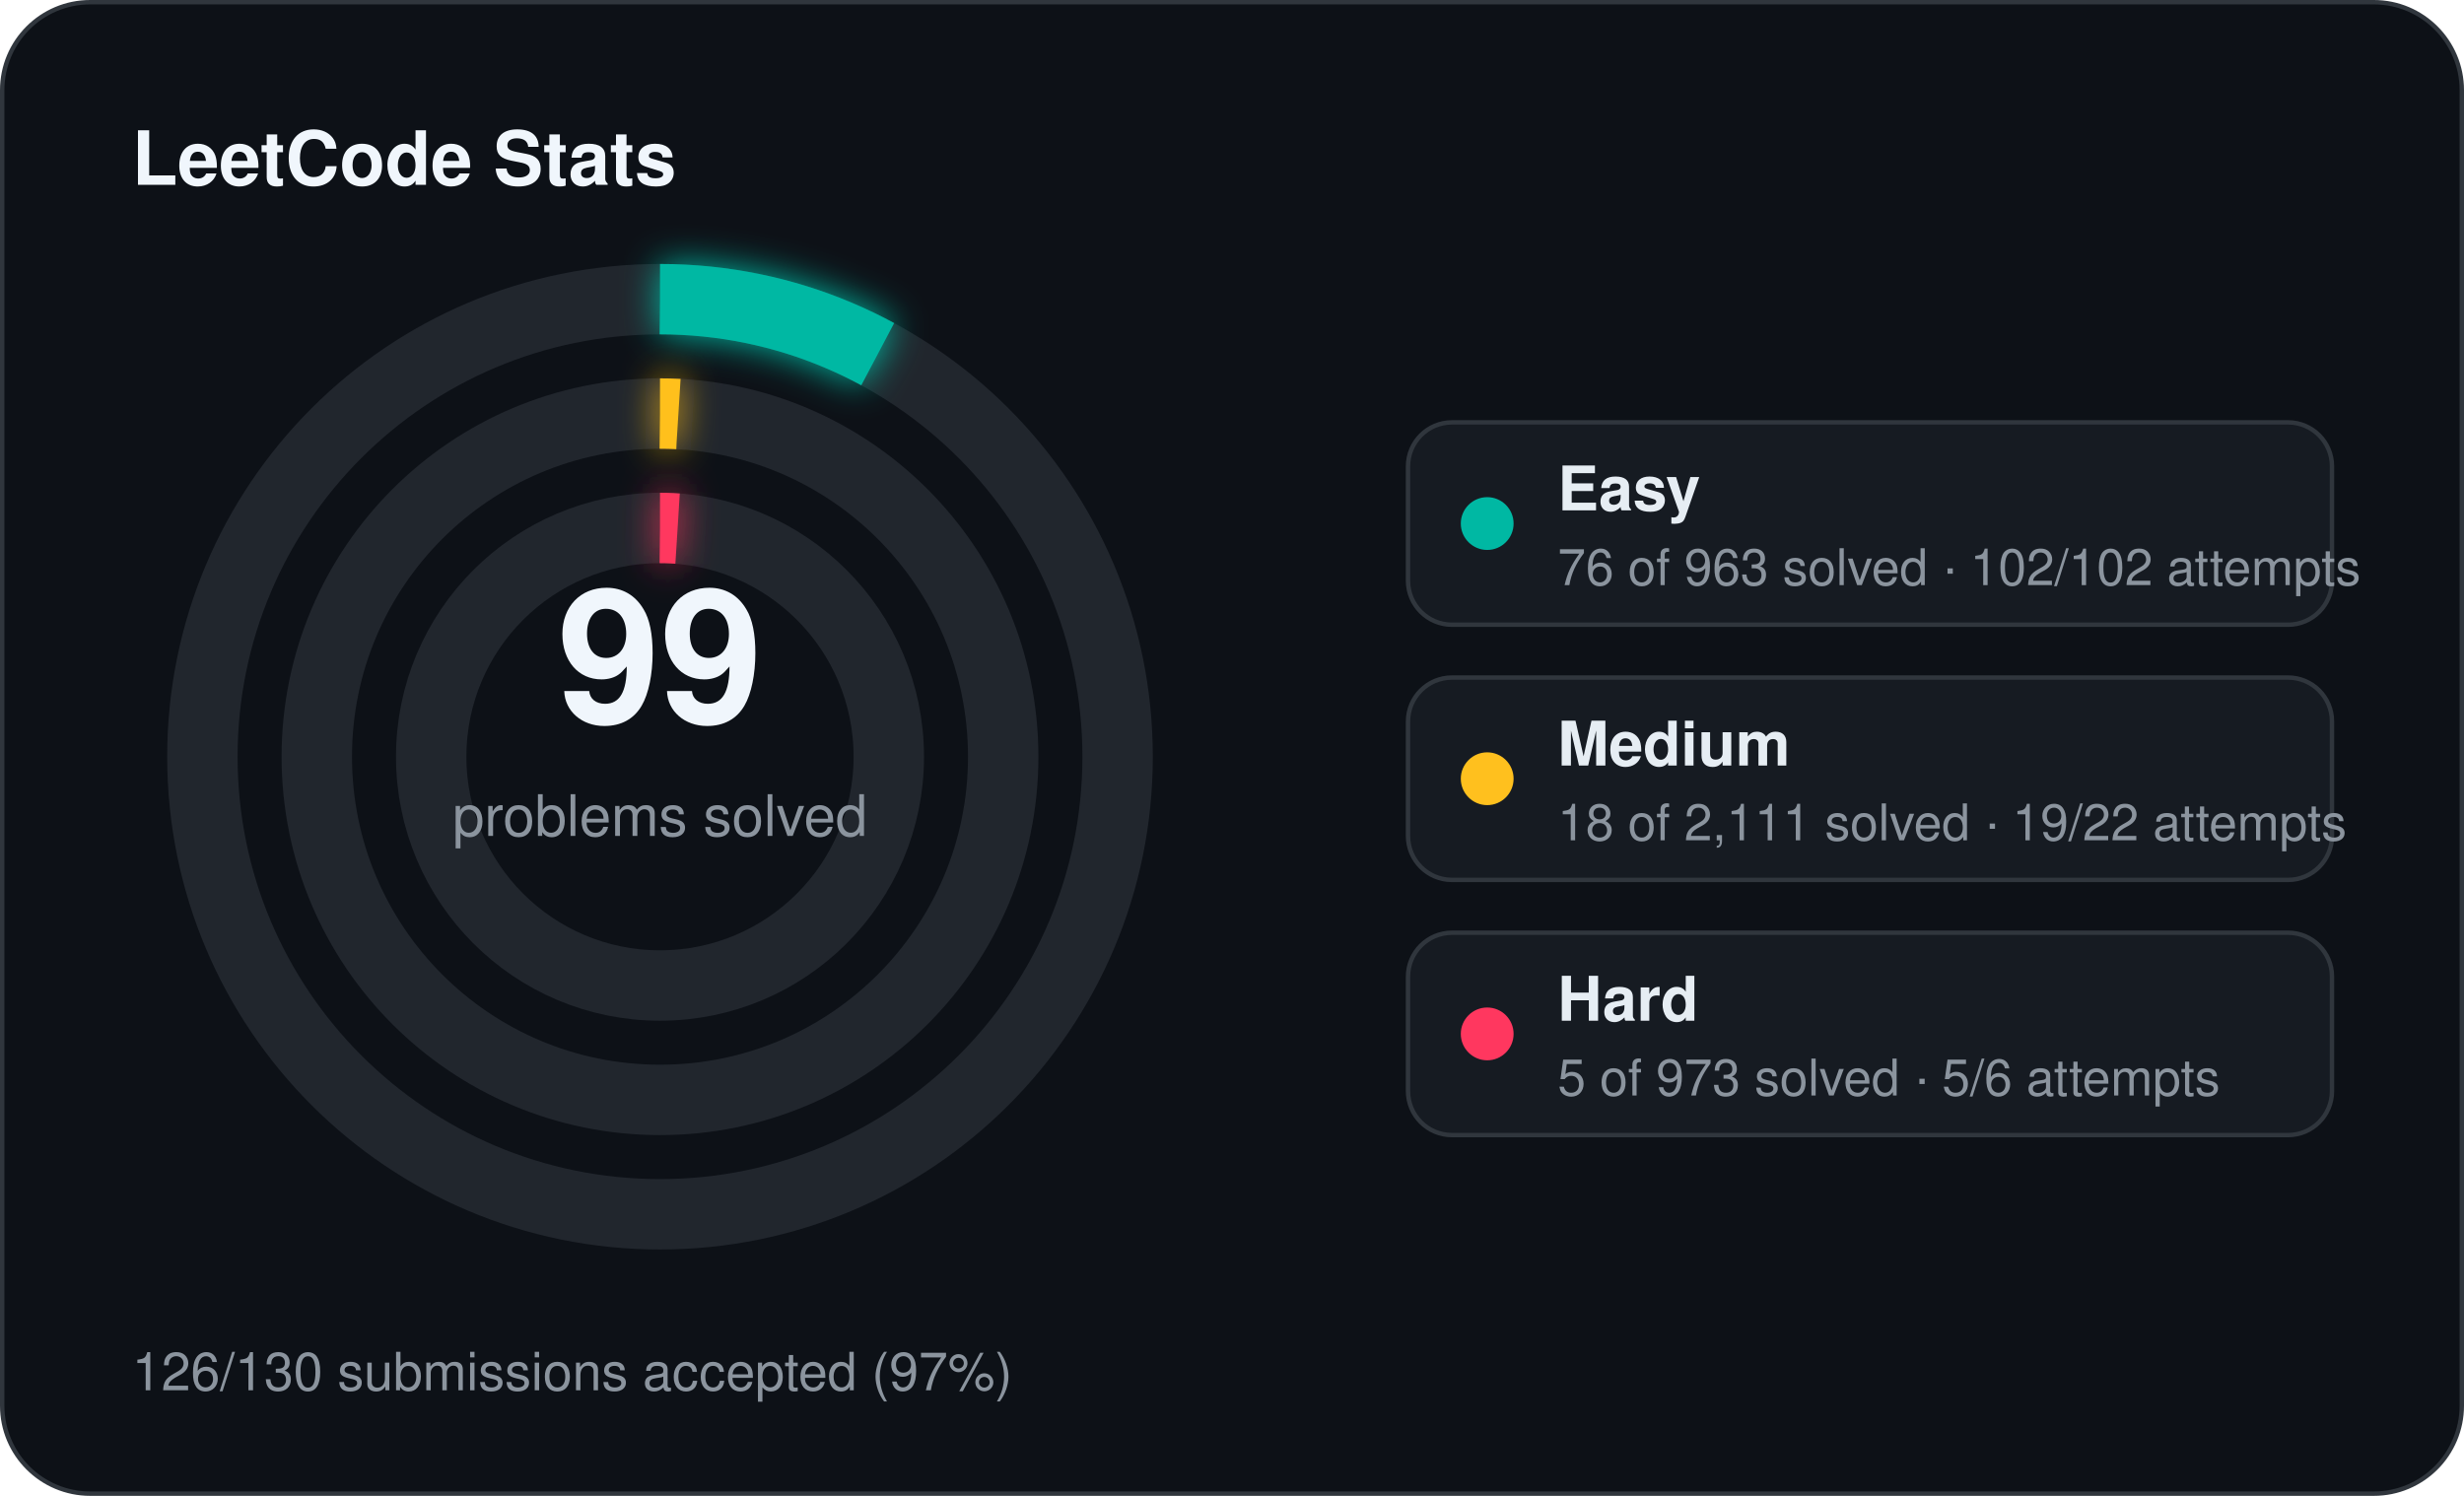
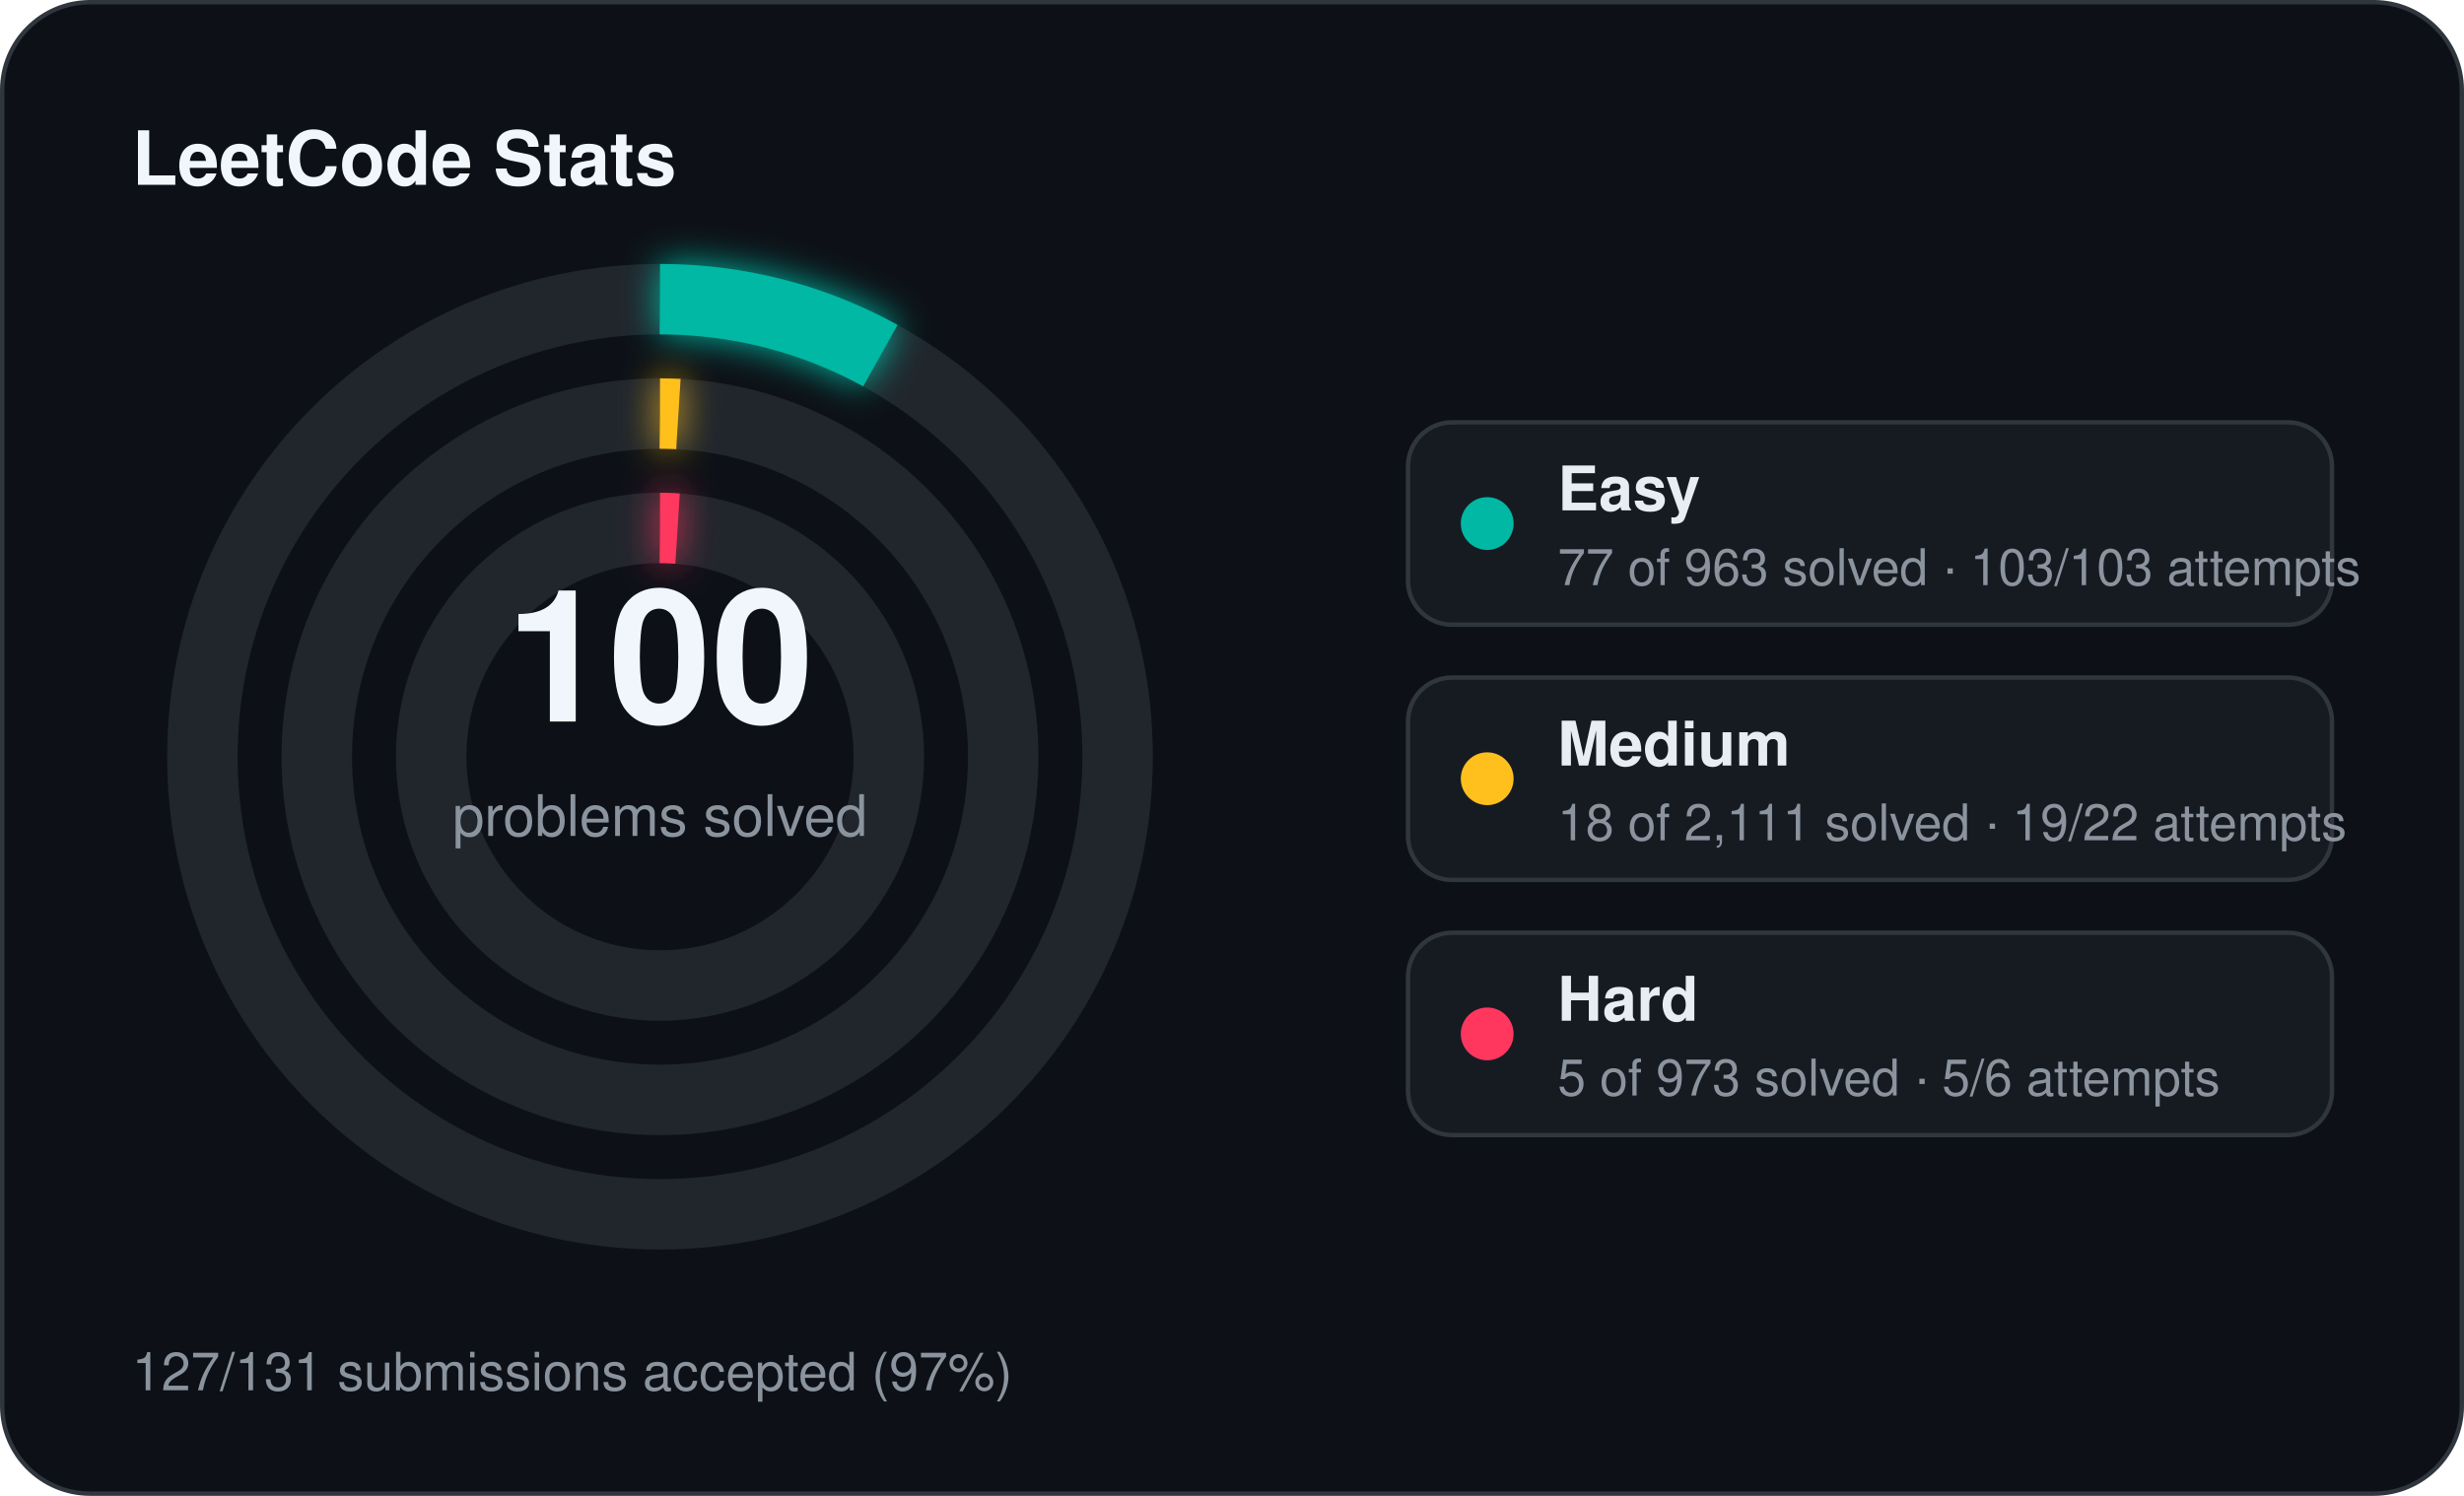
<svg xmlns="http://www.w3.org/2000/svg" width="560" height="340" viewBox="0 0 560 340">
  <defs>
    <filter id="stats-glow" x="-60%" y="-60%" width="220%" height="220%">
      <feGaussianBlur stdDeviation="4" result="blur" />
      <feMerge>
        <feMergeNode in="blur" />
        <feMergeNode in="SourceGraphic" />
      </feMerge>
    </filter>
  </defs>
  <rect x="0.5" y="0.5" width="559" height="339" rx="20" fill="#0d1117" stroke="#30363d" stroke-width="1" />
  <text x="30" y="42" fill="#f0f6fc" font-family="Segoe UI, Helvetica, Arial, sans-serif" font-size="17" font-weight="700">LeetCode Stats</text>
  <circle cx="150" cy="172" r="104" fill="none" stroke="#21262d" stroke-width="16" />
-   <circle cx="150" cy="172" r="104" fill="none" stroke="#00b8a3" stroke-width="16" stroke-linecap="butt" stroke-dasharray="51.57 653.45" transform="rotate(-90 150 172)" filter="url(#stats-glow)" />
+   <circle cx="150" cy="172" r="104" fill="none" stroke="#00b8a3" stroke-width="16" stroke-linecap="butt" stroke-dasharray="52.25 653.45" transform="rotate(-90 150 172)" filter="url(#stats-glow)" />
  <circle cx="150" cy="172" r="78" fill="none" stroke="#21262d" stroke-width="16" />
  <circle cx="150" cy="172" r="78" fill="none" stroke="#ffc01e" stroke-width="16" stroke-linecap="butt" stroke-dasharray="4.18 490.09" transform="rotate(-90 150 172)" filter="url(#stats-glow)" />
  <circle cx="150" cy="172" r="52" fill="none" stroke="#21262d" stroke-width="16" />
  <circle cx="150" cy="172" r="52" fill="none" stroke="#ff375f" stroke-width="16" stroke-linecap="butt" stroke-dasharray="4.00 326.73" transform="rotate(-90 150 172)" filter="url(#stats-glow)" />
-   <text x="150" y="164" text-anchor="middle" fill="#f0f6fc" font-family="Segoe UI, Helvetica, Arial, sans-serif" font-size="42" font-weight="700">99</text>
+   <text x="150" y="164" text-anchor="middle" fill="#f0f6fc" font-family="Segoe UI, Helvetica, Arial, sans-serif" font-size="42" font-weight="700">100</text>
  <text x="150" y="190" text-anchor="middle" fill="#8b949e" font-family="Segoe UI, Helvetica, Arial, sans-serif" font-size="13">problems solved</text>
  <rect x="320" y="96" width="210" height="46" rx="10" fill="#161b22" stroke="#30363d" stroke-width="1" />
  <circle cx="338" cy="119" r="6" fill="#00b8a3" />
  <text x="354" y="116" fill="#e6edf3" font-family="Segoe UI, Helvetica, Arial, sans-serif" font-size="14" font-weight="600">Easy</text>
-   <text x="354" y="133" fill="#8b949e" font-family="Segoe UI, Helvetica, Arial, sans-serif" font-size="11.5">76 of 963 solved · 102/102 attempts</text>
+   <text x="354" y="133" fill="#8b949e" font-family="Segoe UI, Helvetica, Arial, sans-serif" font-size="11.5">77 of 963 solved · 103/103 attempts</text>
  <rect x="320" y="154" width="210" height="46" rx="10" fill="#161b22" stroke="#30363d" stroke-width="1" />
  <circle cx="338" cy="177" r="6" fill="#ffc01e" />
  <text x="354" y="174" fill="#e6edf3" font-family="Segoe UI, Helvetica, Arial, sans-serif" font-size="14" font-weight="600">Medium</text>
  <text x="354" y="191" fill="#8b949e" font-family="Segoe UI, Helvetica, Arial, sans-serif" font-size="11.5">18 of 2,111 solved · 19/22 attempts</text>
  <rect x="320" y="212" width="210" height="46" rx="10" fill="#161b22" stroke="#30363d" stroke-width="1" />
  <circle cx="338" cy="235" r="6" fill="#ff375f" />
  <text x="354" y="232" fill="#e6edf3" font-family="Segoe UI, Helvetica, Arial, sans-serif" font-size="14" font-weight="600">Hard</text>
  <text x="354" y="249" fill="#8b949e" font-family="Segoe UI, Helvetica, Arial, sans-serif" font-size="11.5">5 of 973 solved · 5/6 attempts</text>
-   <text x="30" y="316" fill="#8b949e" font-family="Segoe UI, Helvetica, Arial, sans-serif" font-size="12">126/130 submissions accepted (97%)</text>
+   <text x="30" y="316" fill="#8b949e" font-family="Segoe UI, Helvetica, Arial, sans-serif" font-size="12">127/131 submissions accepted (97%)</text>
</svg>
